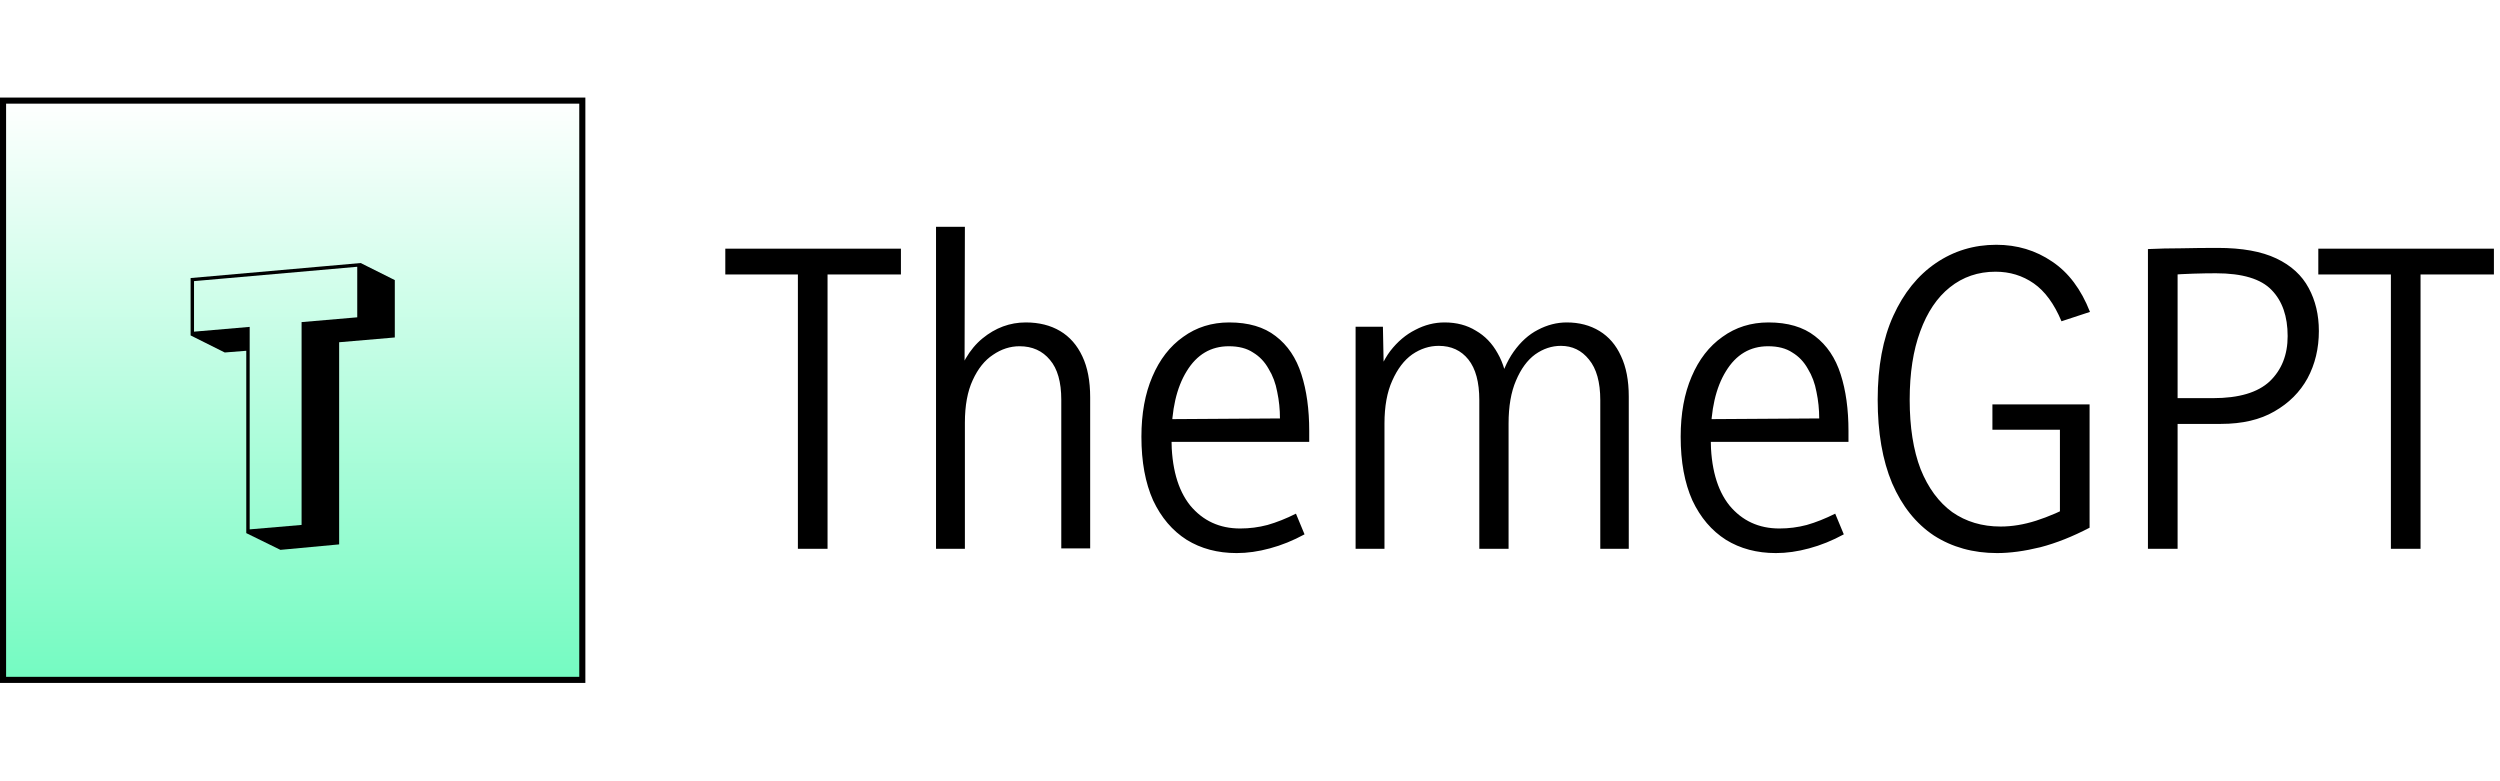
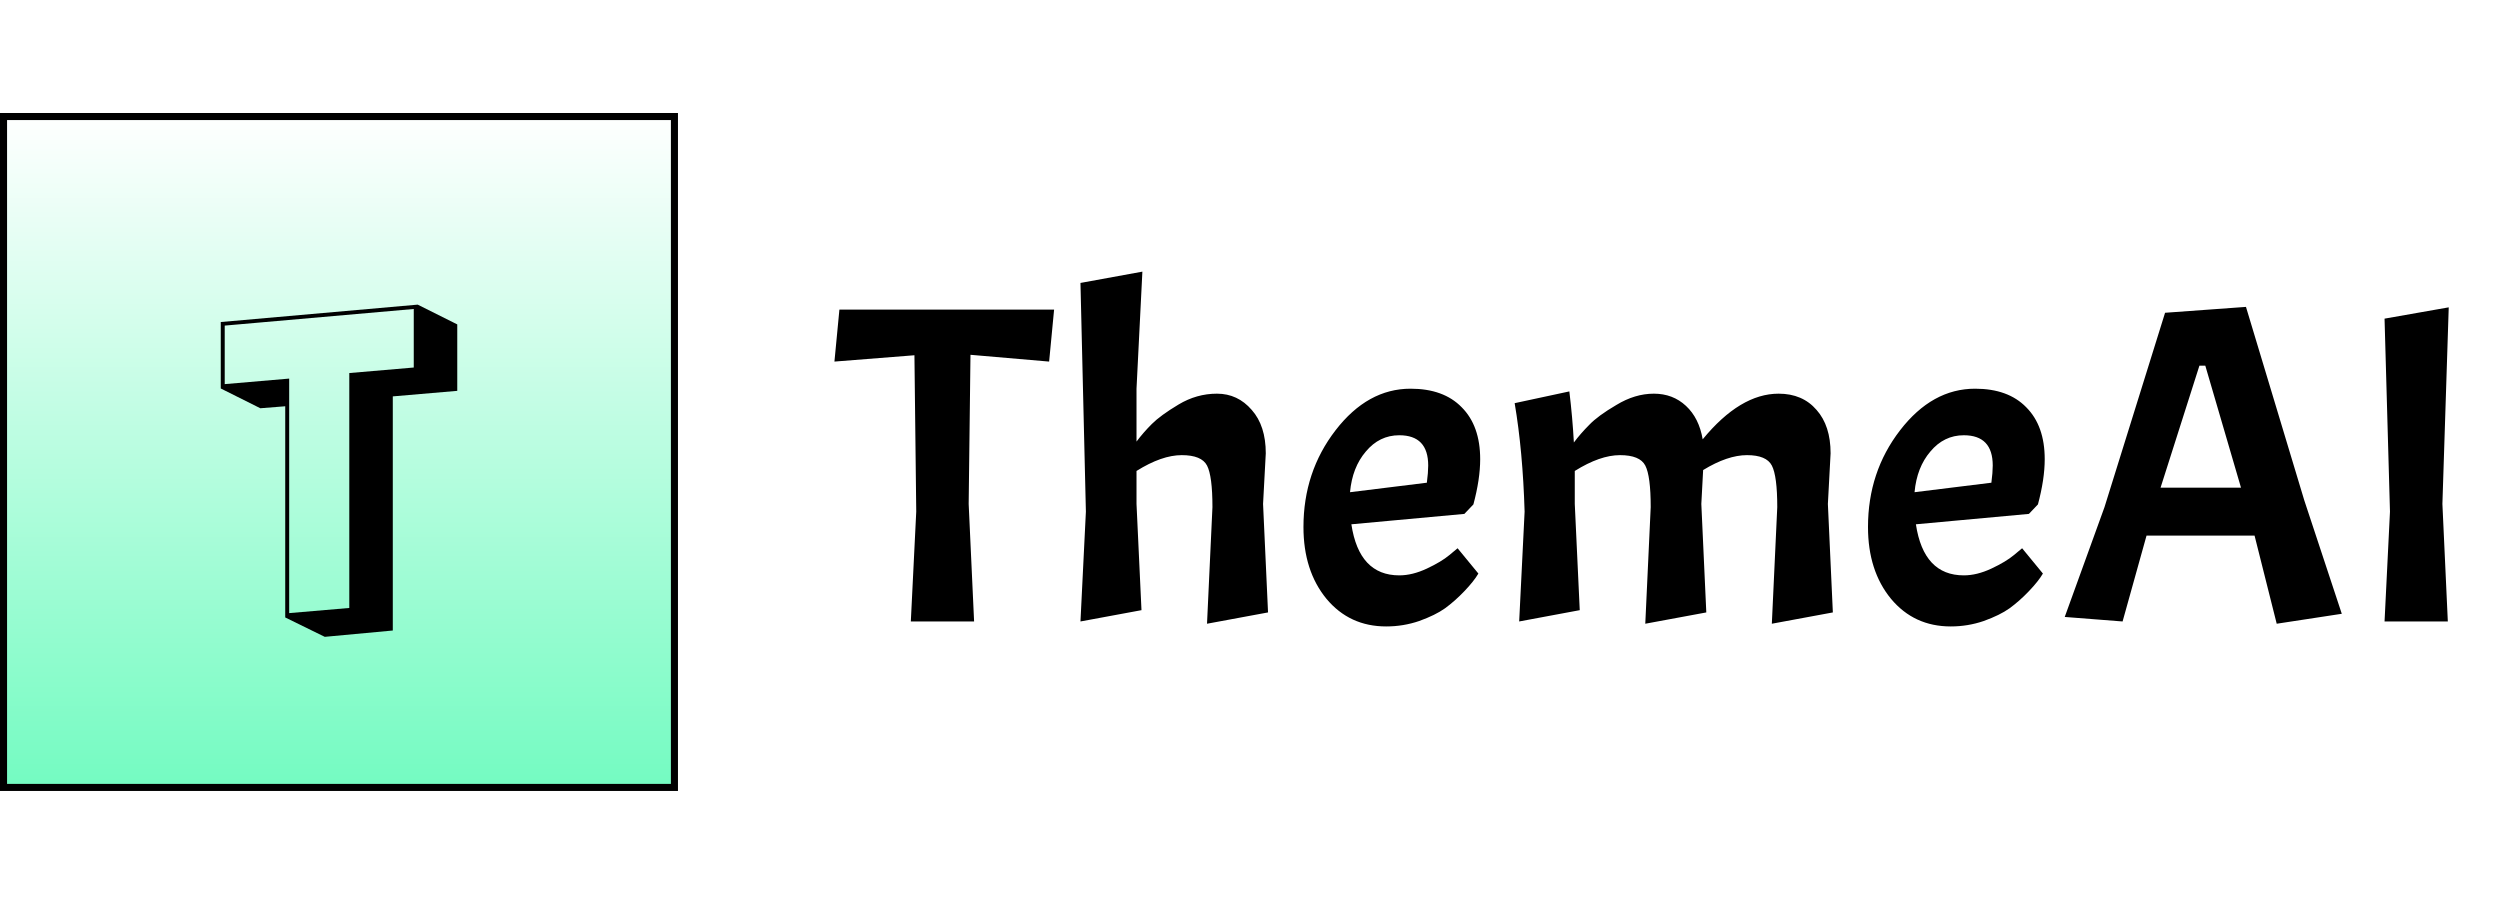
- <svg xmlns="http://www.w3.org/2000/svg" width="205" height="64" viewBox="0 0 205 64" fill="none">
+ <svg xmlns="http://www.w3.org/2000/svg" width="177" height="64" viewBox="0 0 177 64" fill="none">
  <rect x="0.25" y="8.25" width="47.5" height="47.5" fill="url(#paint0_linear_1015_81)" stroke="black" stroke-width="0.5" />
  <path d="M20.194 43.716V28.764L18.43 28.904L15.63 27.504V22.8L29.574 21.568L32.374 22.968V27.672L27.81 28.064V44.64L22.994 45.088L20.194 43.716ZM29.294 26.02V21.876L15.91 23.052V27.196L20.474 26.804V43.408L24.73 43.044V26.412L29.294 26.02Z" fill="black" />
-   <path d="M73.876 20.392V22.504H67.347L67.859 21.96V45H65.427V21.96L65.939 22.504H59.475V20.392H73.876ZM87.025 44.968V32.776C87.025 31.325 86.716 30.237 86.097 29.512C85.479 28.765 84.647 28.392 83.602 28.392C82.834 28.392 82.108 28.627 81.425 29.096C80.743 29.544 80.188 30.237 79.761 31.176C79.335 32.093 79.121 33.256 79.121 34.664V45H76.754V18.6H79.121L79.09 31.72H78.257C78.727 29.949 79.495 28.627 80.561 27.752C81.628 26.877 82.812 26.44 84.114 26.44C85.201 26.44 86.14 26.675 86.93 27.144C87.719 27.613 88.327 28.307 88.754 29.224C89.18 30.12 89.394 31.24 89.394 32.584V44.968H87.025ZM101.404 45.352C99.847 45.352 98.482 44.989 97.308 44.264C96.135 43.517 95.218 42.44 94.556 41.032C93.916 39.603 93.596 37.864 93.596 35.816C93.596 33.917 93.895 32.275 94.492 30.888C95.09 29.48 95.932 28.392 97.02 27.624C98.108 26.835 99.367 26.44 100.796 26.44C102.375 26.44 103.644 26.813 104.604 27.56C105.586 28.307 106.29 29.352 106.716 30.696C107.143 32.019 107.356 33.565 107.356 35.336V36.232H94.908L94.94 34.376L104.956 34.312C104.956 33.565 104.882 32.84 104.732 32.136C104.604 31.432 104.37 30.803 104.028 30.248C103.708 29.672 103.282 29.224 102.748 28.904C102.236 28.563 101.575 28.392 100.764 28.392C99.292 28.392 98.14 29.075 97.308 30.44C96.476 31.784 96.06 33.608 96.06 35.912C96.06 38.323 96.572 40.168 97.596 41.448C98.642 42.707 100.007 43.336 101.692 43.336C102.46 43.336 103.207 43.24 103.932 43.048C104.679 42.835 105.458 42.525 106.268 42.12L106.972 43.816C106.034 44.328 105.084 44.712 104.124 44.968C103.186 45.224 102.279 45.352 101.404 45.352ZM133.559 45H131.223V32.808C131.223 31.336 130.914 30.227 130.295 29.48C129.698 28.733 128.93 28.36 127.991 28.36C127.244 28.36 126.54 28.595 125.879 29.064C125.239 29.533 124.716 30.248 124.311 31.208C123.906 32.147 123.703 33.32 123.703 34.728V45H121.303V32.808C121.303 31.336 121.004 30.227 120.407 29.48C119.81 28.733 118.999 28.36 117.975 28.36C117.207 28.36 116.482 28.595 115.799 29.064C115.138 29.533 114.594 30.248 114.167 31.208C113.74 32.147 113.527 33.32 113.527 34.728V45H111.159V26.792H113.399L113.495 31.688H112.695C112.994 30.515 113.431 29.544 114.007 28.776C114.604 28.008 115.287 27.432 116.055 27.048C116.823 26.643 117.623 26.44 118.455 26.44C119.436 26.44 120.29 26.664 121.015 27.112C121.762 27.539 122.359 28.157 122.807 28.968C123.276 29.779 123.554 30.749 123.639 31.88H122.807C123.127 30.643 123.564 29.629 124.119 28.84C124.695 28.029 125.356 27.432 126.103 27.048C126.871 26.643 127.66 26.44 128.471 26.44C129.495 26.44 130.391 26.675 131.159 27.144C131.927 27.613 132.514 28.296 132.919 29.192C133.346 30.088 133.559 31.197 133.559 32.52V45ZM145.623 45.352C144.066 45.352 142.7 44.989 141.527 44.264C140.354 43.517 139.436 42.44 138.775 41.032C138.135 39.603 137.815 37.864 137.815 35.816C137.815 33.917 138.114 32.275 138.711 30.888C139.308 29.48 140.151 28.392 141.239 27.624C142.327 26.835 143.586 26.44 145.015 26.44C146.594 26.44 147.863 26.813 148.823 27.56C149.804 28.307 150.508 29.352 150.935 30.696C151.362 32.019 151.575 33.565 151.575 35.336V36.232H139.127L139.159 34.376L149.175 34.312C149.175 33.565 149.1 32.84 148.951 32.136C148.823 31.432 148.588 30.803 148.247 30.248C147.927 29.672 147.5 29.224 146.967 28.904C146.455 28.563 145.794 28.392 144.983 28.392C143.511 28.392 142.359 29.075 141.527 30.44C140.695 31.784 140.279 33.608 140.279 35.912C140.279 38.323 140.791 40.168 141.815 41.448C142.86 42.707 144.226 43.336 145.911 43.336C146.679 43.336 147.426 43.24 148.151 43.048C148.898 42.835 149.676 42.525 150.487 42.12L151.191 43.816C150.252 44.328 149.303 44.712 148.343 44.968C147.404 45.224 146.498 45.352 145.623 45.352ZM168.914 43.272V34.728L169.426 35.24H163.378V33.16H171.346V43.272C169.959 43.997 168.615 44.531 167.314 44.872C166.012 45.192 164.828 45.352 163.762 45.352C161.799 45.352 160.071 44.872 158.578 43.912C157.106 42.931 155.964 41.501 155.154 39.624C154.364 37.747 153.97 35.464 153.97 32.776C153.97 30.067 154.396 27.773 155.25 25.896C156.103 24.019 157.266 22.579 158.738 21.576C160.21 20.573 161.863 20.072 163.698 20.072C165.404 20.072 166.93 20.531 168.274 21.448C169.618 22.344 170.652 23.72 171.378 25.576L169.042 26.344C168.444 24.915 167.687 23.88 166.77 23.24C165.852 22.6 164.807 22.28 163.634 22.28C162.204 22.28 160.956 22.707 159.89 23.56C158.844 24.392 158.034 25.597 157.458 27.176C156.882 28.733 156.594 30.6 156.594 32.776C156.594 35.016 156.892 36.915 157.49 38.472C158.108 40.008 158.972 41.181 160.082 41.992C161.212 42.781 162.535 43.176 164.05 43.176C164.988 43.176 165.959 43.016 166.962 42.696C167.964 42.376 169.052 41.907 170.226 41.288L168.914 43.272ZM176.131 45V20.424C177.027 20.381 177.944 20.36 178.883 20.36C179.821 20.339 180.813 20.328 181.859 20.328C183.843 20.328 185.443 20.616 186.659 21.192C187.875 21.768 188.76 22.579 189.315 23.624C189.869 24.648 190.147 25.821 190.147 27.144C190.147 28.573 189.837 29.864 189.219 31.016C188.6 32.147 187.693 33.053 186.499 33.736C185.325 34.419 183.864 34.76 182.115 34.76H177.283V32.648H181.475C183.587 32.648 185.133 32.189 186.115 31.272C187.096 30.333 187.587 29.096 187.587 27.56C187.587 25.939 187.149 24.68 186.275 23.784C185.4 22.867 183.875 22.408 181.699 22.408C181.123 22.408 180.504 22.419 179.843 22.44C179.181 22.461 178.573 22.493 178.019 22.536L178.563 21.992V45H176.131ZM204.501 20.392V22.504H197.973L198.485 21.96V45H196.053V21.96L196.565 22.504H190.101V20.392H204.501Z" fill="black" />
+   <path d="M59.078 25.6L59.43 21.92H74.63L74.278 25.6L68.71 25.12L68.582 35.68L68.966 44H64.486L64.87 36.224L64.742 25.152L59.078 25.6ZM85.841 35.904C85.841 34.432 85.713 33.451 85.457 32.96C85.201 32.469 84.603 32.224 83.665 32.224C82.726 32.224 81.659 32.597 80.465 33.344V35.68L80.817 43.2L76.497 44L76.881 36.224L76.497 20.032L80.881 19.232L80.465 27.52V31.264C80.785 30.837 81.147 30.421 81.553 30.016C81.958 29.611 82.587 29.152 83.441 28.64C84.294 28.128 85.201 27.872 86.161 27.872C87.142 27.872 87.963 28.256 88.625 29.024C89.286 29.771 89.617 30.795 89.617 32.096L89.425 35.68L89.777 43.36L85.457 44.16L85.841 35.904ZM99.069 40.736C99.688 40.736 100.338 40.576 101.021 40.256C101.704 39.936 102.237 39.616 102.621 39.296L103.197 38.816L104.669 40.608C104.456 40.971 104.125 41.387 103.677 41.856C103.229 42.325 102.77 42.731 102.301 43.072C101.853 43.392 101.245 43.691 100.477 43.968C99.731 44.224 98.952 44.352 98.141 44.352C96.413 44.352 95.005 43.701 93.917 42.4C92.829 41.077 92.285 39.381 92.285 37.312C92.285 34.709 93.043 32.427 94.557 30.464C96.072 28.501 97.843 27.52 99.869 27.52C101.426 27.52 102.632 27.957 103.485 28.832C104.36 29.707 104.797 30.933 104.797 32.512C104.797 33.451 104.637 34.517 104.317 35.712L103.677 36.384L95.677 37.12C96.04 39.531 97.171 40.736 99.069 40.736ZM99.069 30.816C98.13 30.816 97.341 31.2 96.701 31.968C96.061 32.715 95.688 33.675 95.581 34.848L101.021 34.176C101.085 33.685 101.117 33.28 101.117 32.96C101.117 31.531 100.434 30.816 99.069 30.816ZM116.87 35.904C116.87 34.432 116.742 33.451 116.486 32.96C116.23 32.469 115.633 32.224 114.694 32.224C113.756 32.224 112.689 32.597 111.494 33.344V35.68L111.846 43.2L107.558 44L107.942 36.224C107.857 33.365 107.622 30.805 107.238 28.544L111.11 27.712C111.26 28.949 111.366 30.155 111.43 31.328C111.75 30.901 112.113 30.485 112.518 30.08C112.924 29.653 113.564 29.184 114.438 28.672C115.313 28.139 116.198 27.872 117.094 27.872C117.99 27.872 118.748 28.16 119.366 28.736C119.985 29.312 120.38 30.101 120.55 31.104C122.321 28.949 124.113 27.872 125.926 27.872C127.057 27.872 127.953 28.256 128.614 29.024C129.276 29.771 129.606 30.795 129.606 32.096L129.414 35.68L129.766 43.36L125.446 44.16L125.83 35.904C125.83 34.432 125.702 33.451 125.446 32.96C125.19 32.469 124.604 32.224 123.686 32.224C122.769 32.224 121.734 32.576 120.582 33.28L120.454 35.68L120.806 43.36L116.486 44.16L116.87 35.904ZM139.038 40.736C139.657 40.736 140.307 40.576 140.99 40.256C141.673 39.936 142.206 39.616 142.59 39.296L143.166 38.816L144.638 40.608C144.425 40.971 144.094 41.387 143.646 41.856C143.198 42.325 142.739 42.731 142.27 43.072C141.822 43.392 141.214 43.691 140.446 43.968C139.699 44.224 138.921 44.352 138.11 44.352C136.382 44.352 134.974 43.701 133.886 42.4C132.798 41.077 132.254 39.381 132.254 37.312C132.254 34.709 133.011 32.427 134.526 30.464C136.041 28.501 137.811 27.52 139.838 27.52C141.395 27.52 142.601 27.957 143.454 28.832C144.329 29.707 144.766 30.933 144.766 32.512C144.766 33.451 144.606 34.517 144.286 35.712L143.646 36.384L135.646 37.12C136.009 39.531 137.139 40.736 139.038 40.736ZM139.038 30.816C138.099 30.816 137.31 31.2 136.67 31.968C136.03 32.715 135.657 33.675 135.55 34.848L140.99 34.176C141.054 33.685 141.086 33.28 141.086 32.96C141.086 31.531 140.403 30.816 139.038 30.816ZM161.191 44.16L159.623 37.92H151.975L150.279 44L146.183 43.68L148.999 35.904L153.287 22.144L159.015 21.728L163.143 35.424L165.799 43.456L161.191 44.16ZM156.135 25.888H155.719L152.967 34.528H158.663L156.135 25.888ZM173.37 21.76L172.922 35.68L173.306 44H168.826L169.21 36.224L168.826 22.56L173.37 21.76Z" fill="black" />
  <defs>
    <linearGradient id="paint0_linear_1015_81" x1="24" y1="8" x2="24" y2="56" gradientUnits="userSpaceOnUse">
      <stop stop-color="white" />
      <stop offset="1" stop-color="#73FBC1" />
    </linearGradient>
  </defs>
</svg>
